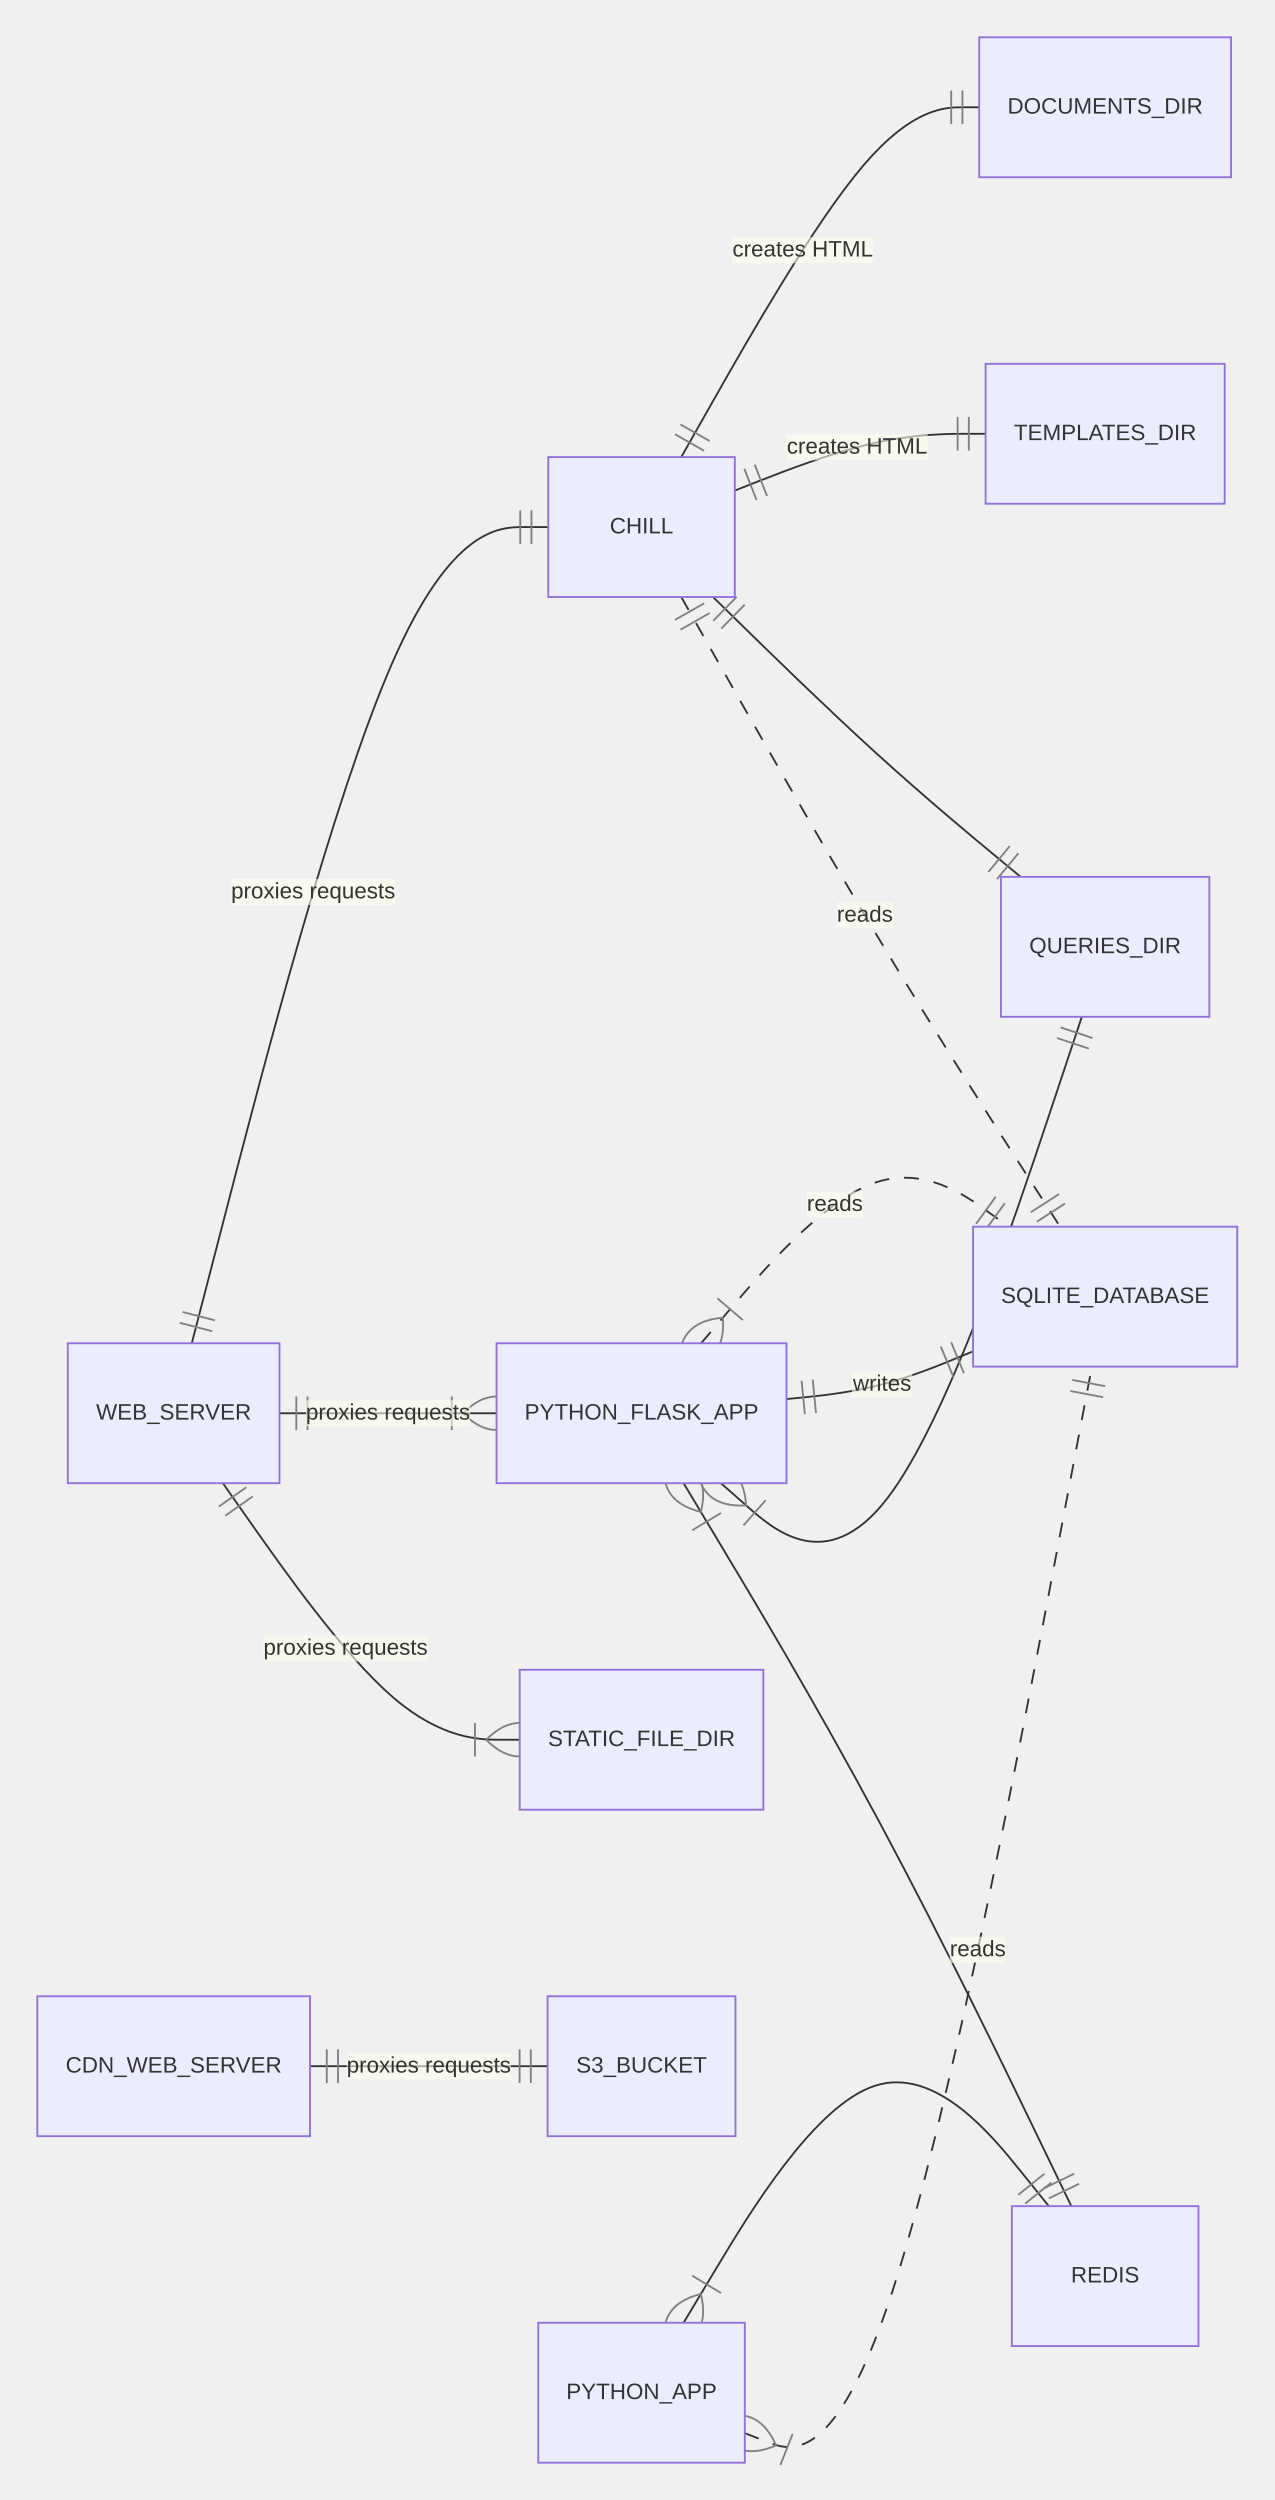
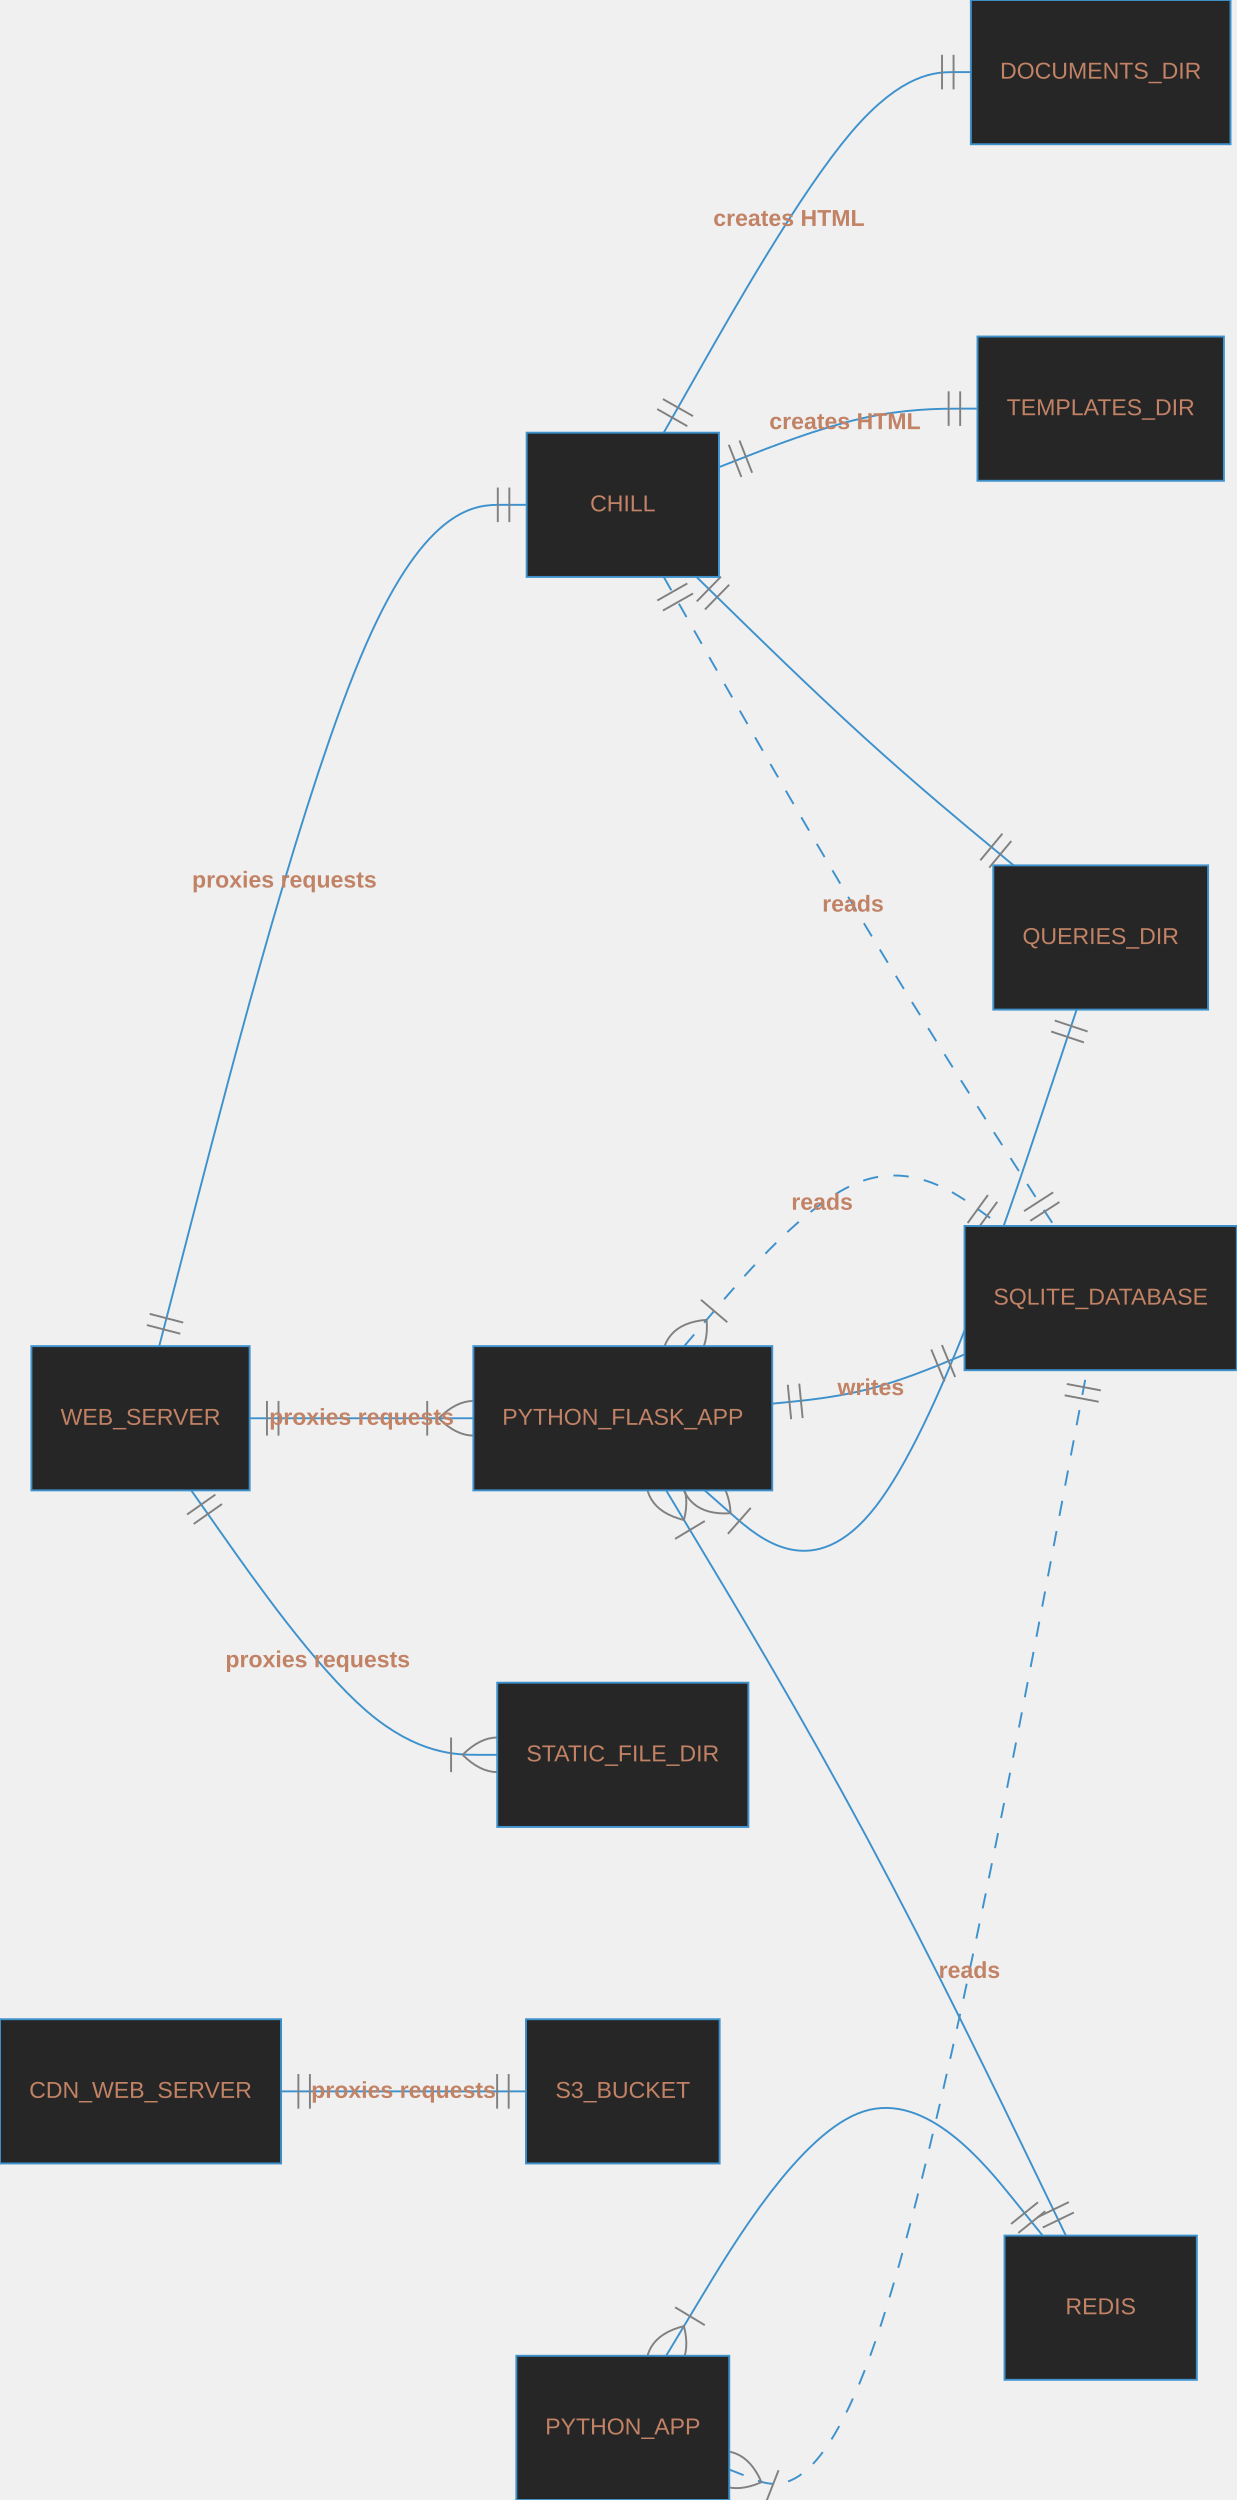
- <svg xmlns="http://www.w3.org/2000/svg" id="mermaid-1633702965031" width="100%" height="1340" style="max-width: 683.156px;" viewBox="0 0 683.156 1340">
-   <style>#mermaid-1633702965031 {font-family:"trebuchet ms",verdana,arial,sans-serif;font-size:16px;fill:#333;}#mermaid-1633702965031 .error-icon{fill:#552222;}#mermaid-1633702965031 .error-text{fill:#552222;stroke:#552222;}#mermaid-1633702965031 .edge-thickness-normal{stroke-width:2px;}#mermaid-1633702965031 .edge-thickness-thick{stroke-width:3.5px;}#mermaid-1633702965031 .edge-pattern-solid{stroke-dasharray:0;}#mermaid-1633702965031 .edge-pattern-dashed{stroke-dasharray:3;}#mermaid-1633702965031 .edge-pattern-dotted{stroke-dasharray:2;}#mermaid-1633702965031 .marker{fill:#333333;stroke:#333333;}#mermaid-1633702965031 .marker.cross{stroke:#333333;}#mermaid-1633702965031 svg{font-family:"trebuchet ms",verdana,arial,sans-serif;font-size:16px;}#mermaid-1633702965031 .entityBox{fill:#ECECFF;stroke:#9370DB;}#mermaid-1633702965031 .attributeBoxOdd{fill:#ffffff;stroke:#9370DB;}#mermaid-1633702965031 .attributeBoxEven{fill:#f2f2f2;stroke:#9370DB;}#mermaid-1633702965031 .relationshipLabelBox{fill:hsl(80, 100%, 96.275%);opacity:0.7;background-color:hsl(80, 100%, 96.275%);}#mermaid-1633702965031 .relationshipLabelBox rect{opacity:0.5;}#mermaid-1633702965031 .relationshipLine{stroke:#333333;}#mermaid-1633702965031 .node rect{fill:white;}#mermaid-1633702965031 :root{--mermaid-font-family:"trebuchet ms",verdana,arial,sans-serif;}</style>
+ <svg xmlns="http://www.w3.org/2000/svg" id="mermaid-1633752401416" width="100%" height="1300" style="max-width: 643.156px;" viewBox="20 20 643.156 1300">
+   <style>#mermaid-1633752401416 {font-family:"trebuchet ms",verdana,arial,sans-serif;font-size:16px;fill:#c28265;}#mermaid-1633752401416 .error-icon{fill:hsl(180, 0%, 19.902%);}#mermaid-1633752401416 .error-text{fill:rgb(204.25, 204.25, 204.25);stroke:rgb(204.25, 204.25, 204.25);}#mermaid-1633752401416 .edge-thickness-normal{stroke-width:2px;}#mermaid-1633752401416 .edge-thickness-thick{stroke-width:3.5px;}#mermaid-1633752401416 .edge-pattern-solid{stroke-dasharray:0;}#mermaid-1633752401416 .edge-pattern-dashed{stroke-dasharray:3;}#mermaid-1633752401416 .edge-pattern-dotted{stroke-dasharray:2;}#mermaid-1633752401416 .marker{fill:#3d91cc;stroke:#3d91cc;}#mermaid-1633752401416 .marker.cross{stroke:#3d91cc;}#mermaid-1633752401416 svg{font-family:"trebuchet ms",verdana,arial,sans-serif;font-size:16px;}#mermaid-1633752401416 .entityBox{fill:#262626;stroke:#3d91cc;}#mermaid-1633752401416 .attributeBoxOdd{fill:#ffffff;stroke:#3d91cc;}#mermaid-1633752401416 .attributeBoxEven{fill:#f2f2f2;stroke:#3d91cc;}#mermaid-1633752401416 .relationshipLabelBox{fill:hsl(180, 0%, 19.902%);opacity:0.7;background-color:hsl(180, 0%, 19.902%);}#mermaid-1633752401416 .relationshipLabelBox rect{opacity:0.5;}#mermaid-1633752401416 .relationshipLine{stroke:#3d91cc;}#mermaid-1633752401416 text.er.relationshipLabel{font-weight:bold;}#mermaid-1633752401416 rect.er.relationshipLabelBox{opacity:0;}#mermaid-1633752401416 :root{--mermaid-font-family:"trebuchet ms",verdana,arial,sans-serif;}</style>
  <g />
  <defs>
    <marker id="ONLY_ONE_START" refX="0" refY="9" markerWidth="18" markerHeight="18" orient="auto">
      <path stroke="gray" fill="none" d="M9,0 L9,18 M15,0 L15,18" />
    </marker>
  </defs>
  <defs>
    <marker id="ONLY_ONE_END" refX="18" refY="9" markerWidth="18" markerHeight="18" orient="auto">
      <path stroke="gray" fill="none" d="M3,0 L3,18 M9,0 L9,18" />
    </marker>
  </defs>
  <defs>
    <marker id="ZERO_OR_ONE_START" refX="0" refY="9" markerWidth="30" markerHeight="18" orient="auto">
      <circle stroke="gray" fill="white" cx="21" cy="9" r="6" />
      <path stroke="gray" fill="none" d="M9,0 L9,18" />
    </marker>
  </defs>
  <defs>
    <marker id="ZERO_OR_ONE_END" refX="30" refY="9" markerWidth="30" markerHeight="18" orient="auto">
      <circle stroke="gray" fill="white" cx="9" cy="9" r="6" />
      <path stroke="gray" fill="none" d="M21,0 L21,18" />
    </marker>
  </defs>
  <defs>
    <marker id="ONE_OR_MORE_START" refX="18" refY="18" markerWidth="45" markerHeight="36" orient="auto">
      <path stroke="gray" fill="none" d="M0,18 Q 18,0 36,18 Q 18,36 0,18 M42,9 L42,27" />
    </marker>
  </defs>
  <defs>
    <marker id="ONE_OR_MORE_END" refX="27" refY="18" markerWidth="45" markerHeight="36" orient="auto">
      <path stroke="gray" fill="none" d="M3,9 L3,27 M9,18 Q27,0 45,18 Q27,36 9,18" />
    </marker>
  </defs>
  <defs>
    <marker id="ZERO_OR_MORE_START" refX="18" refY="18" markerWidth="57" markerHeight="36" orient="auto">
      <circle stroke="gray" fill="white" cx="48" cy="18" r="6" />
      <path stroke="gray" fill="none" d="M0,18 Q18,0 36,18 Q18,36 0,18" />
    </marker>
  </defs>
  <defs>
    <marker id="ZERO_OR_MORE_END" refX="39" refY="18" markerWidth="57" markerHeight="36" orient="auto">
      <circle stroke="gray" fill="white" cx="9" cy="18" r="6" />
      <path stroke="gray" fill="none" d="M21,18 Q39,0 57,18 Q39,36 21,18" />
    </marker>
  </defs>
  <path class="er relationshipLine" d="M119.452,795L135.569,817.917C151.687,840.833,183.922,886.667,210.44,909.583C236.958,932.5,257.76,932.5,268.161,932.5L278.562,932.5" stroke="gray" fill="none" marker-end="url(#ONE_OR_MORE_END)" marker-start="url(#ONLY_ONE_START)" />
  <path class="er relationshipLine" d="M149.82,757.5L160.876,757.5C171.932,757.5,194.044,757.5,213.434,757.5C232.823,757.5,249.49,757.5,257.823,757.5L266.156,757.5" stroke="gray" fill="none" marker-end="url(#ONE_OR_MORE_END)" marker-start="url(#ONLY_ONE_START)" />
  <path class="er relationshipLine" d="M102.795,720L121.688,647.083C140.582,574.167,178.369,428.333,210.213,355.417C242.057,282.5,267.958,282.5,280.909,282.5L293.859,282.5" stroke="gray" fill="none" marker-end="url(#ONLY_ONE_END)" marker-start="url(#ONLY_ONE_START)" />
  <path class="er relationshipLine" d="M166.156,1107.5L174.49,1107.5C182.823,1107.5,199.49,1107.5,220.715,1107.5C241.94,1107.5,267.724,1107.5,280.616,1107.5L293.508,1107.5" stroke="gray" fill="none" marker-end="url(#ONLY_ONE_END)" marker-start="url(#ONLY_ONE_START)" />
  <path class="er relationshipLine" d="M366.395,795L383.923,824.167C401.451,853.333,436.507,911.667,471.148,976.25C505.788,1040.833,540.014,1111.667,557.127,1147.083L574.24,1182.5" stroke="gray" fill="none" marker-end="url(#ONLY_ONE_END)" marker-start="url(#ONE_OR_MORE_START)" />
  <path class="er relationshipLine" d="M386.427,795L400.616,807.5C414.806,820,443.184,845,475.423,803.333C507.663,761.667,543.763,653.333,561.813,599.167L579.863,545" stroke="gray" fill="none" marker-end="url(#ONLY_ONE_END)" marker-start="url(#ONE_OR_MORE_START)" />
  <path class="er relationshipLine" d="M421.562,749.894L429.896,749.078C438.229,748.263,454.896,746.631,471.562,742.366C488.229,738.101,504.896,731.203,513.229,727.753L521.562,724.304" stroke="gray" fill="none" marker-end="url(#ONLY_ONE_END)" marker-start="url(#ONLY_ONE_START)" />
  <path class="er relationshipLine" d="M375.785,720L391.748,701.25C407.711,682.5,439.637,645,467.104,634.583C494.571,624.167,517.58,640.833,529.085,649.167L540.589,657.5" stroke="gray" fill="none" stroke-dasharray="8,8" marker-end="url(#ONLY_ONE_END)" marker-start="url(#ONE_OR_MORE_START)" />
  <path class="er relationshipLine" d="M399.219,1304.175L411.276,1308.896C423.333,1313.617,447.448,1323.058,478.454,1227.779C509.46,1132.5,547.357,932.5,566.305,832.5L585.254,732.5" stroke="gray" fill="none" stroke-dasharray="8,8" marker-end="url(#ONLY_ONE_END)" marker-start="url(#ONE_OR_MORE_START)" />
  <path class="er relationshipLine" d="M366.395,1245L383.923,1215.833C401.451,1186.667,436.507,1128.333,469.134,1117.917C501.762,1107.5,531.961,1145,547.061,1163.75L562.16,1182.5" stroke="gray" fill="none" marker-end="url(#ONLY_ONE_END)" marker-start="url(#ONE_OR_MORE_START)" />
  <path class="er relationshipLine" d="M365.143,320L382.88,351.25C400.616,382.5,436.089,445,469.932,501.25C503.775,557.5,535.988,607.5,552.094,632.5L568.2,657.5" stroke="gray" fill="none" stroke-dasharray="8,8" marker-end="url(#ONLY_ONE_END)" marker-start="url(#ONLY_ONE_START)" />
  <path class="er relationshipLine" d="M382.17,320L397.069,334.583C411.968,349.167,441.765,378.333,469.247,403.333C496.729,428.333,521.895,449.167,534.478,459.583L547.061,470" stroke="gray" fill="none" marker-end="url(#ONLY_ONE_END)" marker-start="url(#ONLY_ONE_START)" />
  <path class="er relationshipLine" d="M393.859,262.923L406.81,257.853C419.76,252.782,445.661,242.641,468.066,237.571C490.471,232.5,509.38,232.5,518.835,232.5L528.289,232.5" stroke="gray" fill="none" marker-end="url(#ONLY_ONE_END)" marker-start="url(#ONLY_ONE_START)" />
  <path class="er relationshipLine" d="M365.143,245L382.88,213.75C400.616,182.5,436.089,120,462.707,88.75C489.326,57.5,507.089,57.5,515.97,57.5L524.852,57.5" stroke="gray" fill="none" marker-end="url(#ONLY_ONE_END)" marker-start="url(#ONLY_ONE_START)" />
  <g id="WEB_SERVER" transform="translate(36.33594,720 )">
    <rect class="er entityBox" fill="honeydew" fill-opacity="100%" stroke="gray" x="0" y="0" width="113.484" height="75" />
    <text class="er entityLabel" id="entity-WEB_SERVER" x="0" y="0" dominant-baseline="middle" text-anchor="middle" style="font-family: &quot;trebuchet ms&quot;, verdana, arial, sans-serif;; font-size: 12px" transform="translate(56.74219,37.5)">WEB_SERVER</text>
  </g>
  <g id="STATIC_FILE_DIR" transform="translate(278.5625,895 )">
    <rect class="er entityBox" fill="honeydew" fill-opacity="100%" stroke="gray" x="0" y="0" width="130.594" height="75" />
    <text class="er entityLabel" id="entity-STATIC_FILE_DIR" x="0" y="0" dominant-baseline="middle" text-anchor="middle" style="font-family: &quot;trebuchet ms&quot;, verdana, arial, sans-serif;; font-size: 12px" transform="translate(65.29688,37.5)">STATIC_FILE_DIR</text>
  </g>
  <g id="PYTHON_FLASK_APP" transform="translate(266.1562,720 )">
    <rect class="er entityBox" fill="honeydew" fill-opacity="100%" stroke="gray" x="0" y="0" width="155.406" height="75" />
    <text class="er entityLabel" id="entity-PYTHON_FLASK_APP" x="0" y="0" dominant-baseline="middle" text-anchor="middle" style="font-family: &quot;trebuchet ms&quot;, verdana, arial, sans-serif;; font-size: 12px" transform="translate(77.70312,37.5)">PYTHON_FLASK_APP</text>
  </g>
  <g id="CHILL" transform="translate(293.8594,245 )">
    <rect class="er entityBox" fill="honeydew" fill-opacity="100%" stroke="gray" x="0" y="0" width="100" height="75" />
    <text class="er entityLabel" id="entity-CHILL" x="0" y="0" dominant-baseline="middle" text-anchor="middle" style="font-family: &quot;trebuchet ms&quot;, verdana, arial, sans-serif;; font-size: 12px" transform="translate(50,37.5)">CHILL</text>
  </g>
  <g id="CDN_WEB_SERVER" transform="translate(20,1070 )">
    <rect class="er entityBox" fill="honeydew" fill-opacity="100%" stroke="gray" x="0" y="0" width="146.156" height="75" />
    <text class="er entityLabel" id="entity-CDN_WEB_SERVER" x="0" y="0" dominant-baseline="middle" text-anchor="middle" style="font-family: &quot;trebuchet ms&quot;, verdana, arial, sans-serif;; font-size: 12px" transform="translate(73.07812,37.5)">CDN_WEB_SERVER</text>
  </g>
  <g id="S3_BUCKET" transform="translate(293.5078,1070 )">
    <rect class="er entityBox" fill="honeydew" fill-opacity="100%" stroke="gray" x="0" y="0" width="100.703" height="75" />
    <text class="er entityLabel" id="entity-S3_BUCKET" x="0" y="0" dominant-baseline="middle" text-anchor="middle" style="font-family: &quot;trebuchet ms&quot;, verdana, arial, sans-serif;; font-size: 12px" transform="translate(50.35156,37.5)">S3_BUCKET</text>
  </g>
  <g id="REDIS" transform="translate(542.3594,1182.5 )">
    <rect class="er entityBox" fill="honeydew" fill-opacity="100%" stroke="gray" x="0" y="0" width="100" height="75" />
    <text class="er entityLabel" id="entity-REDIS" x="0" y="0" dominant-baseline="middle" text-anchor="middle" style="font-family: &quot;trebuchet ms&quot;, verdana, arial, sans-serif;; font-size: 12px" transform="translate(50,37.5)">REDIS</text>
  </g>
  <g id="QUERIES_DIR" transform="translate(536.5078,470 )">
    <rect class="er entityBox" fill="honeydew" fill-opacity="100%" stroke="gray" x="0" y="0" width="111.703" height="75" />
    <text class="er entityLabel" id="entity-QUERIES_DIR" x="0" y="0" dominant-baseline="middle" text-anchor="middle" style="font-family: &quot;trebuchet ms&quot;, verdana, arial, sans-serif;; font-size: 12px" transform="translate(55.85156,37.5)">QUERIES_DIR</text>
  </g>
  <g id="SQLITE_DATABASE" transform="translate(521.5625,657.5 )">
    <rect class="er entityBox" fill="honeydew" fill-opacity="100%" stroke="gray" x="0" y="0" width="141.594" height="75" />
    <text class="er entityLabel" id="entity-SQLITE_DATABASE" x="0" y="0" dominant-baseline="middle" text-anchor="middle" style="font-family: &quot;trebuchet ms&quot;, verdana, arial, sans-serif;; font-size: 12px" transform="translate(70.79688,37.5)">SQLITE_DATABASE</text>
  </g>
  <g id="PYTHON_APP" transform="translate(288.5,1245 )">
    <rect class="er entityBox" fill="honeydew" fill-opacity="100%" stroke="gray" x="0" y="0" width="110.719" height="75" />
    <text class="er entityLabel" id="entity-PYTHON_APP" x="0" y="0" dominant-baseline="middle" text-anchor="middle" style="font-family: &quot;trebuchet ms&quot;, verdana, arial, sans-serif;; font-size: 12px" transform="translate(55.35938,37.5)">PYTHON_APP</text>
  </g>
  <g id="TEMPLATES_DIR" transform="translate(528.2891,195 )">
    <rect class="er entityBox" fill="honeydew" fill-opacity="100%" stroke="gray" x="0" y="0" width="128.141" height="75" />
    <text class="er entityLabel" id="entity-TEMPLATES_DIR" x="0" y="0" dominant-baseline="middle" text-anchor="middle" style="font-family: &quot;trebuchet ms&quot;, verdana, arial, sans-serif;; font-size: 12px" transform="translate(64.07031,37.5)">TEMPLATES_DIR</text>
  </g>
  <g id="DOCUMENTS_DIR" transform="translate(524.8516,20 )">
    <rect class="er entityBox" fill="honeydew" fill-opacity="100%" stroke="gray" x="0" y="0" width="135.016" height="75" />
    <text class="er entityLabel" id="entity-DOCUMENTS_DIR" x="0" y="0" dominant-baseline="middle" text-anchor="middle" style="font-family: &quot;trebuchet ms&quot;, verdana, arial, sans-serif;; font-size: 12px" transform="translate(67.50781,37.5)">DOCUMENTS_DIR</text>
  </g>
-   <rect class="er relationshipLabelBox" x="141.187" y="876.532" width="88.062" height="14.016" fill="white" fill-opacity="85%" />
+   <rect class="er relationshipLabelBox" x="137.023" y="876.532" width="96.391" height="14.016" fill="white" fill-opacity="85%" />
  <text class="er relationshipLabel" id="rel1" x="185.219" y="883.54" text-anchor="middle" dominant-baseline="middle" style="font-family: &quot;trebuchet ms&quot;, verdana, arial, sans-serif;; font-size: 12px">proxies requests</text>
-   <rect class="er relationshipLabelBox" x="163.957" y="750.492" width="88.062" height="14.016" fill="white" fill-opacity="85%" />
+   <rect class="er relationshipLabelBox" x="159.793" y="750.492" width="96.391" height="14.016" fill="white" fill-opacity="85%" />
  <text class="er relationshipLabel" id="rel2" x="207.988" y="757.5" text-anchor="middle" dominant-baseline="middle" style="font-family: &quot;trebuchet ms&quot;, verdana, arial, sans-serif;; font-size: 12px">proxies requests</text>
-   <rect class="er relationshipLabelBox" x="123.858" y="471.098" width="88.047" height="14.016" fill="white" fill-opacity="85%" />
+   <rect class="er relationshipLabelBox" x="119.694" y="471.098" width="96.375" height="14.016" fill="white" fill-opacity="85%" />
  <text class="er relationshipLabel" id="rel3" x="167.881" y="478.106" text-anchor="middle" dominant-baseline="middle" style="font-family: &quot;trebuchet ms&quot;, verdana, arial, sans-serif;; font-size: 12px">proxies requests</text>
-   <rect class="er relationshipLabelBox" x="185.801" y="1100.492" width="88.062" height="14.016" fill="white" fill-opacity="85%" />
+   <rect class="er relationshipLabelBox" x="181.637" y="1100.492" width="96.391" height="14.016" fill="white" fill-opacity="85%" />
  <text class="er relationshipLabel" id="rel4" x="229.832" y="1107.5" text-anchor="middle" dominant-baseline="middle" style="font-family: &quot;trebuchet ms&quot;, verdana, arial, sans-serif;; font-size: 12px">proxies requests</text>
  <rect class="er relationshipLabelBox" x="476.143" y="985.616" width="0" height="0" fill="white" fill-opacity="85%" />
  <text class="er relationshipLabel" id="rel5" x="476.143" y="985.616" text-anchor="middle" dominant-baseline="middle" style="font-family: &quot;trebuchet ms&quot;, verdana, arial, sans-serif;; font-size: 12px" />
  <rect class="er relationshipLabelBox" x="515.305" y="727.293" width="0" height="0" fill="white" fill-opacity="85%" />
  <text class="er relationshipLabel" id="rel6" x="515.305" y="727.293" text-anchor="middle" dominant-baseline="middle" style="font-family: &quot;trebuchet ms&quot;, verdana, arial, sans-serif;; font-size: 12px" />
-   <rect class="er relationshipLabelBox" x="456.637" y="735.032" width="32.359" height="14.016" fill="white" fill-opacity="85%" />
+   <rect class="er relationshipLabelBox" x="454.809" y="735.032" width="36.016" height="14.016" fill="white" fill-opacity="85%" />
  <text class="er relationshipLabel" id="rel7" x="472.817" y="742.04" text-anchor="middle" dominant-baseline="middle" style="font-family: &quot;trebuchet ms&quot;, verdana, arial, sans-serif;; font-size: 12px">writes</text>
-   <rect class="er relationshipLabelBox" x="432.472" y="638.652" width="30.031" height="14.016" fill="white" fill-opacity="85%" />
+   <rect class="er relationshipLabelBox" x="431.308" y="638.652" width="32.359" height="14.016" fill="white" fill-opacity="85%" />
  <text class="er relationshipLabel" id="rel8" x="447.487" y="645.66" text-anchor="middle" dominant-baseline="middle" style="font-family: &quot;trebuchet ms&quot;, verdana, arial, sans-serif;; font-size: 12px">reads</text>
-   <rect class="er relationshipLabelBox" x="509.074" y="1038.123" width="30.031" height="14.016" fill="white" fill-opacity="85%" />
+   <rect class="er relationshipLabelBox" x="507.91" y="1038.123" width="32.359" height="14.016" fill="white" fill-opacity="85%" />
  <text class="er relationshipLabel" id="rel9" x="524.09" y="1045.131" text-anchor="middle" dominant-baseline="middle" style="font-family: &quot;trebuchet ms&quot;, verdana, arial, sans-serif;; font-size: 12px">reads</text>
  <rect class="er relationshipLabelBox" x="449.405" y="1129.317" width="0" height="0" fill="white" fill-opacity="85%" />
  <text class="er relationshipLabel" id="rel10" x="449.405" y="1129.317" text-anchor="middle" dominant-baseline="middle" style="font-family: &quot;trebuchet ms&quot;, verdana, arial, sans-serif;; font-size: 12px" />
-   <rect class="er relationshipLabelBox" x="448.548" y="483.616" width="30.031" height="14.016" fill="white" fill-opacity="85%" />
+   <rect class="er relationshipLabelBox" x="447.384" y="483.616" width="32.359" height="14.016" fill="white" fill-opacity="85%" />
  <text class="er relationshipLabel" id="rel11" x="463.563" y="490.624" text-anchor="middle" dominant-baseline="middle" style="font-family: &quot;trebuchet ms&quot;, verdana, arial, sans-serif;; font-size: 12px">reads</text>
  <rect class="er relationshipLabelBox" x="462.588" y="397.237" width="0" height="0" fill="white" fill-opacity="85%" />
  <text class="er relationshipLabel" id="rel12" x="462.588" y="397.237" text-anchor="middle" dominant-baseline="middle" style="font-family: &quot;trebuchet ms&quot;, verdana, arial, sans-serif;; font-size: 12px" />
-   <rect class="er relationshipLabelBox" x="421.536" y="232.723" width="75.688" height="14.016" fill="white" fill-opacity="85%" />
+   <rect class="er relationshipLabelBox" x="420.028" y="232.723" width="78.703" height="14.016" fill="white" fill-opacity="85%" />
  <text class="er relationshipLabel" id="rel13" x="459.38" y="239.731" text-anchor="middle" dominant-baseline="middle" style="font-family: &quot;trebuchet ms&quot;, verdana, arial, sans-serif;; font-size: 12px">creates HTML</text>
-   <rect class="er relationshipLabelBox" x="392.402" y="127.072" width="75.688" height="14.016" fill="white" fill-opacity="85%" />
+   <rect class="er relationshipLabelBox" x="390.894" y="127.072" width="78.703" height="14.016" fill="white" fill-opacity="85%" />
  <text class="er relationshipLabel" id="rel14" x="430.245" y="134.08" text-anchor="middle" dominant-baseline="middle" style="font-family: &quot;trebuchet ms&quot;, verdana, arial, sans-serif;; font-size: 12px">creates HTML</text>
</svg>
